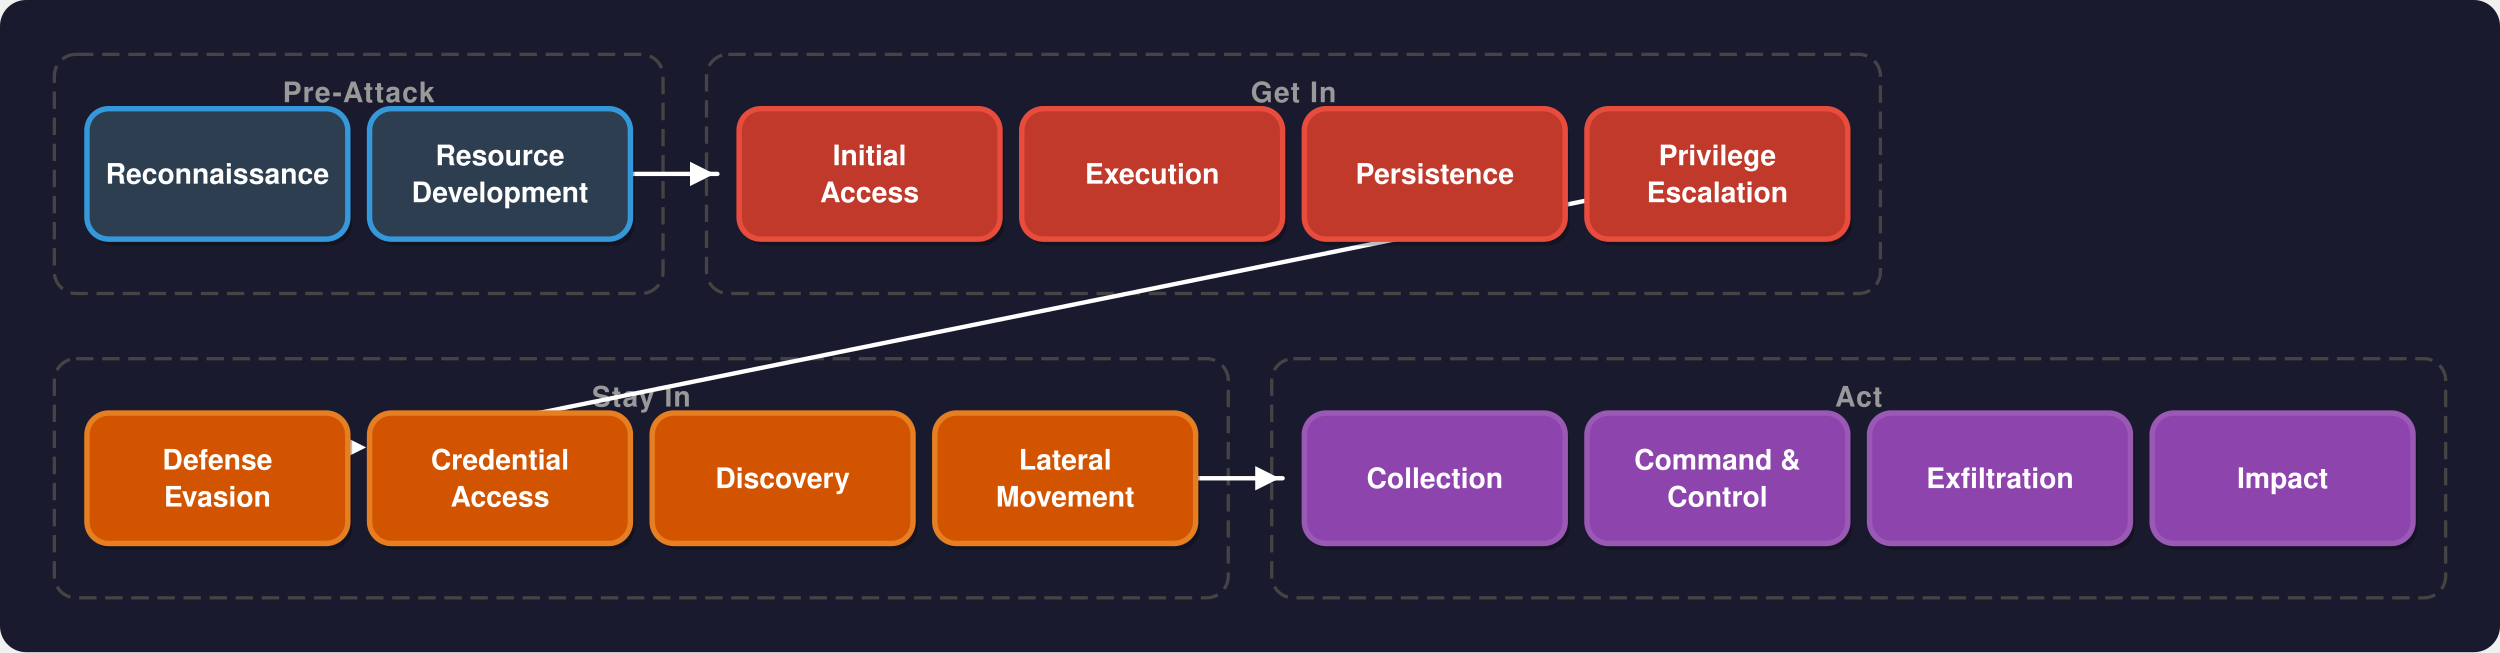
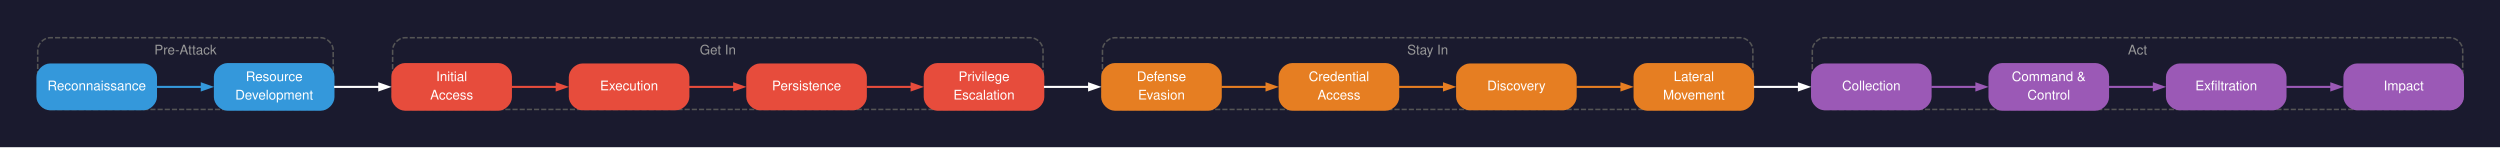
- <svg xmlns="http://www.w3.org/2000/svg" version="1.1" width="1150" height="300" viewBox="-5 -5 1150 300">
-   <defs>
-     <marker id="ah3498db" viewBox="0 0 10 10" refX="9" refY="5" markerWidth="7" markerHeight="7" orient="auto-start-auto">
-       <path d="M 0 1 L 8 5 L 0 9 z" fill="#3498db" />
-     </marker>
-     <marker id="ahffffff" viewBox="0 0 10 10" refX="9" refY="5" markerWidth="7" markerHeight="7" orient="auto-start-auto">
-       <path d="M 0 1 L 8 5 L 0 9 z" fill="#ffffff" />
-     </marker>
-     <marker id="ahe67e22" viewBox="0 0 10 10" refX="9" refY="5" markerWidth="7" markerHeight="7" orient="auto-start-auto">
-       <path d="M 0 1 L 8 5 L 0 9 z" fill="#e67e22" />
-     </marker>
-     <marker id="ah9b59b6" viewBox="0 0 10 10" refX="9" refY="5" markerWidth="7" markerHeight="7" orient="auto-start-auto">
-       <path d="M 0 1 L 8 5 L 0 9 z" fill="#9b59b6" />
-     </marker>
-     <marker id="ahe74c3c" viewBox="0 0 10 10" refX="9" refY="5" markerWidth="7" markerHeight="7" orient="auto-start-auto">
-       <path d="M 0 1 L 8 5 L 0 9 z" fill="#e74c3c" />
-     </marker>
-   </defs>
-   <rect x="-5" y="-5" width="1150" height="300" fill="#1a1a2e" rx="12" ry="12" />
-   <rect x="20" y="20" width="280" height="110" rx="10" ry="10" fill="#1a1a2e" fill-opacity="0.5" stroke="#444444" stroke-width="1.5" stroke-dasharray="8,4" />
-   <text x="160.0" y="42" text-anchor="middle" font-family="Segoe UI,Helvetica,Arial,sans-serif" font-size="13" font-weight="600" fill="#999999" letter-spacing="0.5">Pre-Attack</text>
-   <rect x="320" y="20" width="540" height="110" rx="10" ry="10" fill="#1a1a2e" fill-opacity="0.5" stroke="#444444" stroke-width="1.5" stroke-dasharray="8,4" />
-   <text x="590.0" y="42" text-anchor="middle" font-family="Segoe UI,Helvetica,Arial,sans-serif" font-size="13" font-weight="600" fill="#999999" letter-spacing="0.5">Get In</text>
-   <rect x="20" y="160" width="540" height="110" rx="10" ry="10" fill="#1a1a2e" fill-opacity="0.5" stroke="#444444" stroke-width="1.5" stroke-dasharray="8,4" />
-   <text x="290.0" y="182" text-anchor="middle" font-family="Segoe UI,Helvetica,Arial,sans-serif" font-size="13" font-weight="600" fill="#999999" letter-spacing="0.5">Stay In</text>
-   <rect x="580" y="160" width="540" height="110" rx="10" ry="10" fill="#1a1a2e" fill-opacity="0.5" stroke="#444444" stroke-width="1.5" stroke-dasharray="8,4" />
-   <text x="850.0" y="182" text-anchor="middle" font-family="Segoe UI,Helvetica,Arial,sans-serif" font-size="13" font-weight="600" fill="#999999" letter-spacing="0.5">Act</text>
-   <line x1="155.0" y1="75.0" x2="155.0" y2="75.0" stroke="#3498db" stroke-width="2" stroke-linecap="round" marker-end="url(#ah3498db)" />
-   <line x1="455.0" y1="75.0" x2="455.0" y2="75.0" stroke="#e74c3c" stroke-width="2" stroke-linecap="round" marker-end="url(#ahe74c3c)" />
-   <line x1="585.0" y1="75.0" x2="585.0" y2="75.0" stroke="#e74c3c" stroke-width="2" stroke-linecap="round" marker-end="url(#ahe74c3c)" />
-   <line x1="715.0" y1="75.0" x2="715.0" y2="75.0" stroke="#e74c3c" stroke-width="2" stroke-linecap="round" marker-end="url(#ahe74c3c)" />
-   <line x1="155.0" y1="215.0" x2="155.0" y2="215.0" stroke="#e67e22" stroke-width="2" stroke-linecap="round" marker-end="url(#ahe67e22)" />
-   <line x1="285.0" y1="215.0" x2="285.0" y2="215.0" stroke="#e67e22" stroke-width="2" stroke-linecap="round" marker-end="url(#ahe67e22)" />
-   <line x1="415.0" y1="215.0" x2="415.0" y2="215.0" stroke="#e67e22" stroke-width="2" stroke-linecap="round" marker-end="url(#ahe67e22)" />
-   <line x1="715.0" y1="215.0" x2="715.0" y2="215.0" stroke="#9b59b6" stroke-width="2" stroke-linecap="round" marker-end="url(#ah9b59b6)" />
-   <line x1="845.0" y1="215.0" x2="845.0" y2="215.0" stroke="#9b59b6" stroke-width="2" stroke-linecap="round" marker-end="url(#ah9b59b6)" />
-   <line x1="975.0" y1="215.0" x2="975.0" y2="215.0" stroke="#9b59b6" stroke-width="2" stroke-linecap="round" marker-end="url(#ah9b59b6)" />
-   <line x1="285.0" y1="75.0" x2="325.0" y2="75.0" stroke="#ffffff" stroke-width="2" stroke-linecap="round" marker-end="url(#ahffffff)" />
-   <line x1="725.0" y1="87.2" x2="164.8" y2="200.8" stroke="#ffffff" stroke-width="2" stroke-linecap="round" marker-end="url(#ahffffff)" />
-   <line x1="545.0" y1="215.0" x2="585.0" y2="215.0" stroke="#ffffff" stroke-width="2" stroke-linecap="round" marker-end="url(#ahffffff)" />
-   <rect x="37" y="48" width="120" height="60" rx="10" ry="10" fill="black" fill-opacity="0.25" />
-   <rect x="35" y="45" width="120" height="60" rx="10" ry="10" fill="#2c3e50" stroke="#3498db" stroke-width="2.5" />
-   <text x="95.0" y="79.5" text-anchor="middle" font-family="Segoe UI,Helvetica,Arial,sans-serif" font-size="13" font-weight="700" fill="#ffffff">Reconnaissance</text>
-   <rect x="167" y="48" width="120" height="60" rx="10" ry="10" fill="black" fill-opacity="0.25" />
-   <rect x="165" y="45" width="120" height="60" rx="10" ry="10" fill="#2c3e50" stroke="#3498db" stroke-width="2.5" />
-   <text x="225.0" y="71.0" text-anchor="middle" font-family="Segoe UI,Helvetica,Arial,sans-serif" font-size="13" font-weight="700" fill="#ffffff">Resource</text>
-   <text x="225.0" y="88.0" text-anchor="middle" font-family="Segoe UI,Helvetica,Arial,sans-serif" font-size="13" font-weight="700" fill="#ffffff">Development</text>
-   <rect x="337" y="48" width="120" height="60" rx="10" ry="10" fill="black" fill-opacity="0.25" />
-   <rect x="335" y="45" width="120" height="60" rx="10" ry="10" fill="#c0392b" stroke="#e74c3c" stroke-width="2.5" />
-   <text x="395.0" y="71.0" text-anchor="middle" font-family="Segoe UI,Helvetica,Arial,sans-serif" font-size="13" font-weight="700" fill="#ffffff">Initial</text>
-   <text x="395.0" y="88.0" text-anchor="middle" font-family="Segoe UI,Helvetica,Arial,sans-serif" font-size="13" font-weight="700" fill="#ffffff">Access</text>
-   <rect x="467" y="48" width="120" height="60" rx="10" ry="10" fill="black" fill-opacity="0.25" />
-   <rect x="465" y="45" width="120" height="60" rx="10" ry="10" fill="#c0392b" stroke="#e74c3c" stroke-width="2.5" />
-   <text x="525.0" y="79.5" text-anchor="middle" font-family="Segoe UI,Helvetica,Arial,sans-serif" font-size="13" font-weight="700" fill="#ffffff">Execution</text>
-   <rect x="597" y="48" width="120" height="60" rx="10" ry="10" fill="black" fill-opacity="0.25" />
-   <rect x="595" y="45" width="120" height="60" rx="10" ry="10" fill="#c0392b" stroke="#e74c3c" stroke-width="2.5" />
-   <text x="655.0" y="79.5" text-anchor="middle" font-family="Segoe UI,Helvetica,Arial,sans-serif" font-size="13" font-weight="700" fill="#ffffff">Persistence</text>
-   <rect x="727" y="48" width="120" height="60" rx="10" ry="10" fill="black" fill-opacity="0.25" />
-   <rect x="725" y="45" width="120" height="60" rx="10" ry="10" fill="#c0392b" stroke="#e74c3c" stroke-width="2.5" />
-   <text x="785.0" y="71.0" text-anchor="middle" font-family="Segoe UI,Helvetica,Arial,sans-serif" font-size="13" font-weight="700" fill="#ffffff">Privilege</text>
-   <text x="785.0" y="88.0" text-anchor="middle" font-family="Segoe UI,Helvetica,Arial,sans-serif" font-size="13" font-weight="700" fill="#ffffff">Escalation</text>
-   <rect x="37" y="188" width="120" height="60" rx="10" ry="10" fill="black" fill-opacity="0.25" />
-   <rect x="35" y="185" width="120" height="60" rx="10" ry="10" fill="#d35400" stroke="#e67e22" stroke-width="2.5" />
-   <text x="95.0" y="211.0" text-anchor="middle" font-family="Segoe UI,Helvetica,Arial,sans-serif" font-size="13" font-weight="700" fill="#ffffff">Defense</text>
-   <text x="95.0" y="228.0" text-anchor="middle" font-family="Segoe UI,Helvetica,Arial,sans-serif" font-size="13" font-weight="700" fill="#ffffff">Evasion</text>
-   <rect x="167" y="188" width="120" height="60" rx="10" ry="10" fill="black" fill-opacity="0.25" />
-   <rect x="165" y="185" width="120" height="60" rx="10" ry="10" fill="#d35400" stroke="#e67e22" stroke-width="2.5" />
-   <text x="225.0" y="211.0" text-anchor="middle" font-family="Segoe UI,Helvetica,Arial,sans-serif" font-size="13" font-weight="700" fill="#ffffff">Credential</text>
-   <text x="225.0" y="228.0" text-anchor="middle" font-family="Segoe UI,Helvetica,Arial,sans-serif" font-size="13" font-weight="700" fill="#ffffff">Access</text>
-   <rect x="297" y="188" width="120" height="60" rx="10" ry="10" fill="black" fill-opacity="0.25" />
-   <rect x="295" y="185" width="120" height="60" rx="10" ry="10" fill="#d35400" stroke="#e67e22" stroke-width="2.5" />
-   <text x="355.0" y="219.5" text-anchor="middle" font-family="Segoe UI,Helvetica,Arial,sans-serif" font-size="13" font-weight="700" fill="#ffffff">Discovery</text>
-   <rect x="427" y="188" width="120" height="60" rx="10" ry="10" fill="black" fill-opacity="0.25" />
-   <rect x="425" y="185" width="120" height="60" rx="10" ry="10" fill="#d35400" stroke="#e67e22" stroke-width="2.5" />
-   <text x="485.0" y="211.0" text-anchor="middle" font-family="Segoe UI,Helvetica,Arial,sans-serif" font-size="13" font-weight="700" fill="#ffffff">Lateral</text>
-   <text x="485.0" y="228.0" text-anchor="middle" font-family="Segoe UI,Helvetica,Arial,sans-serif" font-size="13" font-weight="700" fill="#ffffff">Movement</text>
-   <rect x="597" y="188" width="120" height="60" rx="10" ry="10" fill="black" fill-opacity="0.25" />
-   <rect x="595" y="185" width="120" height="60" rx="10" ry="10" fill="#8e44ad" stroke="#9b59b6" stroke-width="2.5" />
-   <text x="655.0" y="219.5" text-anchor="middle" font-family="Segoe UI,Helvetica,Arial,sans-serif" font-size="13" font-weight="700" fill="#ffffff">Collection</text>
-   <rect x="727" y="188" width="120" height="60" rx="10" ry="10" fill="black" fill-opacity="0.25" />
-   <rect x="725" y="185" width="120" height="60" rx="10" ry="10" fill="#8e44ad" stroke="#9b59b6" stroke-width="2.5" />
-   <text x="785.0" y="211.0" text-anchor="middle" font-family="Segoe UI,Helvetica,Arial,sans-serif" font-size="13" font-weight="700" fill="#ffffff">Command &amp;</text>
-   <text x="785.0" y="228.0" text-anchor="middle" font-family="Segoe UI,Helvetica,Arial,sans-serif" font-size="13" font-weight="700" fill="#ffffff">Control</text>
-   <rect x="857" y="188" width="120" height="60" rx="10" ry="10" fill="black" fill-opacity="0.25" />
-   <rect x="855" y="185" width="120" height="60" rx="10" ry="10" fill="#8e44ad" stroke="#9b59b6" stroke-width="2.5" />
-   <text x="915.0" y="219.5" text-anchor="middle" font-family="Segoe UI,Helvetica,Arial,sans-serif" font-size="13" font-weight="700" fill="#ffffff">Exfiltration</text>
-   <rect x="987" y="188" width="120" height="60" rx="10" ry="10" fill="black" fill-opacity="0.25" />
-   <rect x="985" y="185" width="120" height="60" rx="10" ry="10" fill="#8e44ad" stroke="#9b59b6" stroke-width="2.5" />
-   <text x="1045.0" y="219.5" text-anchor="middle" font-family="Segoe UI,Helvetica,Arial,sans-serif" font-size="13" font-weight="700" fill="#ffffff">Impact</text>
+ <svg xmlns="http://www.w3.org/2000/svg" width="2440pt" height="144pt" viewBox="0.00 0.00 2440.00 144.00">
+   <g id="graph0" class="graph" transform="scale(1 1) rotate(0) translate(28.8 114.8)">
+     <polygon fill="#1a1a2e" stroke="none" points="-28.8,28.8 -28.8,-114.8 2411.6,-114.8 2411.6,28.8 -28.8,28.8" />
+     <g id="clust1" class="cluster">
+       <path fill="#1a1a2e" stroke="#555555" stroke-width="1.5" stroke-dasharray="5,2" d="M20,-8C20,-8 284.4,-8 284.4,-8 290.4,-8 296.4,-14 296.4,-20 296.4,-20 296.4,-66 296.4,-66 296.4,-72 290.4,-78 284.4,-78 284.4,-78 20,-78 20,-78 14,-78 8,-72 8,-66 8,-66 8,-20 8,-20 8,-14 14,-8 20,-8" />
+       <text xml:space="preserve" text-anchor="middle" x="152.2" y="-61.65" font-family="Segoe UI,Helvetica,Arial,sans-serif" font-size="13.00" fill="#999999">Pre-Attack</text>
+     </g>
+     <g id="clust2" class="cluster">
+       <path fill="#1a1a2e" stroke="#555555" stroke-width="1.5" stroke-dasharray="5,2" d="M366.4,-8C366.4,-8 977.2,-8 977.2,-8 983.2,-8 989.2,-14 989.2,-20 989.2,-20 989.2,-66 989.2,-66 989.2,-72 983.2,-78 977.2,-78 977.2,-78 366.4,-78 366.4,-78 360.4,-78 354.4,-72 354.4,-66 354.4,-66 354.4,-20 354.4,-20 354.4,-14 360.4,-8 366.4,-8" />
+       <text xml:space="preserve" text-anchor="middle" x="671.8" y="-61.65" font-family="Segoe UI,Helvetica,Arial,sans-serif" font-size="13.00" fill="#999999">Get In</text>
+     </g>
+     <g id="clust3" class="cluster">
+       <path fill="#1a1a2e" stroke="#555555" stroke-width="1.5" stroke-dasharray="5,2" d="M1059.2,-8C1059.2,-8 1670,-8 1670,-8 1676,-8 1682,-14 1682,-20 1682,-20 1682,-66 1682,-66 1682,-72 1676,-78 1670,-78 1670,-78 1059.2,-78 1059.2,-78 1053.2,-78 1047.2,-72 1047.2,-66 1047.2,-66 1047.2,-20 1047.2,-20 1047.2,-14 1053.2,-8 1059.2,-8" />
+       <text xml:space="preserve" text-anchor="middle" x="1364.6" y="-61.65" font-family="Segoe UI,Helvetica,Arial,sans-serif" font-size="13.00" fill="#999999">Stay In</text>
+     </g>
+     <g id="clust4" class="cluster">
+       <path fill="#1a1a2e" stroke="#555555" stroke-width="1.5" stroke-dasharray="5,2" d="M1752,-8C1752,-8 2362.8,-8 2362.8,-8 2368.8,-8 2374.8,-14 2374.8,-20 2374.8,-20 2374.8,-66 2374.8,-66 2374.8,-72 2368.8,-78 2362.8,-78 2362.8,-78 1752,-78 1752,-78 1746,-78 1740,-72 1740,-66 1740,-66 1740,-20 1740,-20 1740,-14 1746,-8 1752,-8" />
+       <text xml:space="preserve" text-anchor="middle" x="2057.4" y="-61.65" font-family="Segoe UI,Helvetica,Arial,sans-serif" font-size="13.00" fill="#999999">Act</text>
+     </g>
+     <g id="node1" class="node">
+       <path fill="#3498db" stroke="#3498db" stroke-width="2.5" d="M111.2,-51.6C111.2,-51.6 20,-51.6 20,-51.6 14,-51.6 8,-45.6 8,-39.6 8,-39.6 8,-20.4 8,-20.4 8,-14.4 14,-8.4 20,-8.4 20,-8.4 111.2,-8.4 111.2,-8.4 117.2,-8.4 123.2,-14.4 123.2,-20.4 123.2,-20.4 123.2,-39.6 123.2,-39.6 123.2,-45.6 117.2,-51.6 111.2,-51.6" />
+       <text xml:space="preserve" text-anchor="middle" x="65.6" y="-26.65" font-family="Segoe UI,Helvetica,Arial,sans-serif" font-size="13.00" fill="white">Reconnaissance</text>
+     </g>
+     <g id="node2" class="node">
+       <path fill="#3498db" stroke="#3498db" stroke-width="2.5" d="M284.4,-52C284.4,-52 193.2,-52 193.2,-52 187.2,-52 181.2,-46 181.2,-40 181.2,-40 181.2,-20 181.2,-20 181.2,-14 187.2,-8 193.2,-8 193.2,-8 284.4,-8 284.4,-8 290.4,-8 296.4,-14 296.4,-20 296.4,-20 296.4,-40 296.4,-40 296.4,-46 290.4,-52 284.4,-52" />
+       <text xml:space="preserve" text-anchor="middle" x="238.8" y="-35.65" font-family="Segoe UI,Helvetica,Arial,sans-serif" font-size="13.00" fill="white">Resource</text>
+       <text xml:space="preserve" text-anchor="middle" x="238.8" y="-17.65" font-family="Segoe UI,Helvetica,Arial,sans-serif" font-size="13.00" fill="white">Development</text>
+     </g>
+     <g id="edge1" class="edge">
+       <path fill="none" stroke="#3498db" stroke-width="2" d="M124.08,-30C138.34,-30 153.77,-30 168.52,-30" />
+       <polygon fill="#3498db" stroke="#3498db" stroke-width="2" points="168.15,-33.15 177.15,-30 168.15,-26.85 168.15,-33.15" />
+     </g>
+     <g id="node3" class="node">
+       <path fill="#e74c3c" stroke="#e74c3c" stroke-width="2.5" d="M457.6,-52C457.6,-52 366.4,-52 366.4,-52 360.4,-52 354.4,-46 354.4,-40 354.4,-40 354.4,-20 354.4,-20 354.4,-14 360.4,-8 366.4,-8 366.4,-8 457.6,-8 457.6,-8 463.6,-8 469.6,-14 469.6,-20 469.6,-20 469.6,-40 469.6,-40 469.6,-46 463.6,-52 457.6,-52" />
+       <text xml:space="preserve" text-anchor="middle" x="412" y="-35.65" font-family="Segoe UI,Helvetica,Arial,sans-serif" font-size="13.00" fill="white">Initial</text>
+       <text xml:space="preserve" text-anchor="middle" x="412" y="-17.65" font-family="Segoe UI,Helvetica,Arial,sans-serif" font-size="13.00" fill="white">Access</text>
+     </g>
+     <g id="edge5" class="edge">
+       <path fill="none" stroke="white" stroke-width="2" d="M297.28,-30C311.54,-30 326.97,-30 341.72,-30" />
+       <polygon fill="white" stroke="white" stroke-width="2" points="341.35,-33.15 350.35,-30 341.35,-26.85 341.35,-33.15" />
+     </g>
+     <g id="node4" class="node">
+       <path fill="#e74c3c" stroke="#e74c3c" stroke-width="2.5" d="M630.8,-51.6C630.8,-51.6 539.6,-51.6 539.6,-51.6 533.6,-51.6 527.6,-45.6 527.6,-39.6 527.6,-39.6 527.6,-20.4 527.6,-20.4 527.6,-14.4 533.6,-8.4 539.6,-8.4 539.6,-8.4 630.8,-8.4 630.8,-8.4 636.8,-8.4 642.8,-14.4 642.8,-20.4 642.8,-20.4 642.8,-39.6 642.8,-39.6 642.8,-45.6 636.8,-51.6 630.8,-51.6" />
+       <text xml:space="preserve" text-anchor="middle" x="585.2" y="-26.65" font-family="Segoe UI,Helvetica,Arial,sans-serif" font-size="13.00" fill="white">Execution</text>
+     </g>
+     <g id="edge2" class="edge">
+       <path fill="none" stroke="#e74c3c" stroke-width="2" d="M470.48,-30C484.74,-30 500.17,-30 514.92,-30" />
+       <polygon fill="#e74c3c" stroke="#e74c3c" stroke-width="2" points="514.55,-33.15 523.55,-30 514.55,-26.85 514.55,-33.15" />
+     </g>
+     <g id="node5" class="node">
+       <path fill="#e74c3c" stroke="#e74c3c" stroke-width="2.5" d="M804,-51.6C804,-51.6 712.8,-51.6 712.8,-51.6 706.8,-51.6 700.8,-45.6 700.8,-39.6 700.8,-39.6 700.8,-20.4 700.8,-20.4 700.8,-14.4 706.8,-8.4 712.8,-8.4 712.8,-8.4 804,-8.4 804,-8.4 810,-8.4 816,-14.4 816,-20.4 816,-20.4 816,-39.6 816,-39.6 816,-45.6 810,-51.6 804,-51.6" />
+       <text xml:space="preserve" text-anchor="middle" x="758.4" y="-26.65" font-family="Segoe UI,Helvetica,Arial,sans-serif" font-size="13.00" fill="white">Persistence</text>
+     </g>
+     <g id="edge3" class="edge">
+       <path fill="none" stroke="#e74c3c" stroke-width="2" d="M643.68,-30C657.94,-30 673.37,-30 688.12,-30" />
+       <polygon fill="#e74c3c" stroke="#e74c3c" stroke-width="2" points="687.75,-33.15 696.75,-30 687.75,-26.85 687.75,-33.15" />
+     </g>
+     <g id="node6" class="node">
+       <path fill="#e74c3c" stroke="#e74c3c" stroke-width="2.5" d="M977.2,-52C977.2,-52 886,-52 886,-52 880,-52 874,-46 874,-40 874,-40 874,-20 874,-20 874,-14 880,-8 886,-8 886,-8 977.2,-8 977.2,-8 983.2,-8 989.2,-14 989.2,-20 989.2,-20 989.2,-40 989.2,-40 989.2,-46 983.2,-52 977.2,-52" />
+       <text xml:space="preserve" text-anchor="middle" x="931.6" y="-35.65" font-family="Segoe UI,Helvetica,Arial,sans-serif" font-size="13.00" fill="white">Privilege</text>
+       <text xml:space="preserve" text-anchor="middle" x="931.6" y="-17.65" font-family="Segoe UI,Helvetica,Arial,sans-serif" font-size="13.00" fill="white">Escalation</text>
+     </g>
+     <g id="edge4" class="edge">
+       <path fill="none" stroke="#e74c3c" stroke-width="2" d="M816.88,-30C831.14,-30 846.57,-30 861.32,-30" />
+       <polygon fill="#e74c3c" stroke="#e74c3c" stroke-width="2" points="860.95,-33.15 869.95,-30 860.95,-26.85 860.95,-33.15" />
+     </g>
+     <g id="node7" class="node">
+       <path fill="#e67e22" stroke="#e67e22" stroke-width="2.5" d="M1150.4,-52C1150.4,-52 1059.2,-52 1059.2,-52 1053.2,-52 1047.2,-46 1047.2,-40 1047.2,-40 1047.2,-20 1047.2,-20 1047.2,-14 1053.2,-8 1059.2,-8 1059.2,-8 1150.4,-8 1150.4,-8 1156.4,-8 1162.4,-14 1162.4,-20 1162.4,-20 1162.4,-40 1162.4,-40 1162.4,-46 1156.4,-52 1150.4,-52" />
+       <text xml:space="preserve" text-anchor="middle" x="1104.8" y="-35.65" font-family="Segoe UI,Helvetica,Arial,sans-serif" font-size="13.00" fill="white">Defense</text>
+       <text xml:space="preserve" text-anchor="middle" x="1104.8" y="-17.65" font-family="Segoe UI,Helvetica,Arial,sans-serif" font-size="13.00" fill="white">Evasion</text>
+     </g>
+     <g id="edge9" class="edge">
+       <path fill="none" stroke="white" stroke-width="2" d="M990.08,-30C1004.34,-30 1019.77,-30 1034.52,-30" />
+       <polygon fill="white" stroke="white" stroke-width="2" points="1034.15,-33.15 1043.15,-30 1034.15,-26.85 1034.15,-33.15" />
+     </g>
+     <g id="node8" class="node">
+       <path fill="#e67e22" stroke="#e67e22" stroke-width="2.5" d="M1323.6,-52C1323.6,-52 1232.4,-52 1232.4,-52 1226.4,-52 1220.4,-46 1220.4,-40 1220.4,-40 1220.4,-20 1220.4,-20 1220.4,-14 1226.4,-8 1232.4,-8 1232.4,-8 1323.6,-8 1323.6,-8 1329.6,-8 1335.6,-14 1335.6,-20 1335.6,-20 1335.6,-40 1335.6,-40 1335.6,-46 1329.6,-52 1323.6,-52" />
+       <text xml:space="preserve" text-anchor="middle" x="1278" y="-35.65" font-family="Segoe UI,Helvetica,Arial,sans-serif" font-size="13.00" fill="white">Credential</text>
+       <text xml:space="preserve" text-anchor="middle" x="1278" y="-17.65" font-family="Segoe UI,Helvetica,Arial,sans-serif" font-size="13.00" fill="white">Access</text>
+     </g>
+     <g id="edge6" class="edge">
+       <path fill="none" stroke="#e67e22" stroke-width="2" d="M1163.28,-30C1177.54,-30 1192.97,-30 1207.72,-30" />
+       <polygon fill="#e67e22" stroke="#e67e22" stroke-width="2" points="1207.35,-33.15 1216.35,-30 1207.35,-26.85 1207.35,-33.15" />
+     </g>
+     <g id="node9" class="node">
+       <path fill="#e67e22" stroke="#e67e22" stroke-width="2.5" d="M1496.8,-51.6C1496.8,-51.6 1405.6,-51.6 1405.6,-51.6 1399.6,-51.6 1393.6,-45.6 1393.6,-39.6 1393.6,-39.6 1393.6,-20.4 1393.6,-20.4 1393.6,-14.4 1399.6,-8.4 1405.6,-8.4 1405.6,-8.4 1496.8,-8.4 1496.8,-8.4 1502.8,-8.4 1508.8,-14.4 1508.8,-20.4 1508.8,-20.4 1508.8,-39.6 1508.8,-39.6 1508.8,-45.6 1502.8,-51.6 1496.8,-51.6" />
+       <text xml:space="preserve" text-anchor="middle" x="1451.2" y="-26.65" font-family="Segoe UI,Helvetica,Arial,sans-serif" font-size="13.00" fill="white">Discovery</text>
+     </g>
+     <g id="edge7" class="edge">
+       <path fill="none" stroke="#e67e22" stroke-width="2" d="M1336.48,-30C1350.74,-30 1366.17,-30 1380.92,-30" />
+       <polygon fill="#e67e22" stroke="#e67e22" stroke-width="2" points="1380.55,-33.15 1389.55,-30 1380.55,-26.85 1380.55,-33.15" />
+     </g>
+     <g id="node10" class="node">
+       <path fill="#e67e22" stroke="#e67e22" stroke-width="2.5" d="M1670,-52C1670,-52 1578.8,-52 1578.8,-52 1572.8,-52 1566.8,-46 1566.8,-40 1566.8,-40 1566.8,-20 1566.8,-20 1566.8,-14 1572.8,-8 1578.8,-8 1578.8,-8 1670,-8 1670,-8 1676,-8 1682,-14 1682,-20 1682,-20 1682,-40 1682,-40 1682,-46 1676,-52 1670,-52" />
+       <text xml:space="preserve" text-anchor="middle" x="1624.4" y="-35.65" font-family="Segoe UI,Helvetica,Arial,sans-serif" font-size="13.00" fill="white">Lateral</text>
+       <text xml:space="preserve" text-anchor="middle" x="1624.4" y="-17.65" font-family="Segoe UI,Helvetica,Arial,sans-serif" font-size="13.00" fill="white">Movement</text>
+     </g>
+     <g id="edge8" class="edge">
+       <path fill="none" stroke="#e67e22" stroke-width="2" d="M1509.68,-30C1523.94,-30 1539.37,-30 1554.12,-30" />
+       <polygon fill="#e67e22" stroke="#e67e22" stroke-width="2" points="1553.75,-33.15 1562.75,-30 1553.75,-26.85 1553.75,-33.15" />
+     </g>
+     <g id="node11" class="node">
+       <path fill="#9b59b6" stroke="#9b59b6" stroke-width="2.5" d="M1843.2,-51.6C1843.2,-51.6 1752,-51.6 1752,-51.6 1746,-51.6 1740,-45.6 1740,-39.6 1740,-39.6 1740,-20.4 1740,-20.4 1740,-14.4 1746,-8.4 1752,-8.4 1752,-8.4 1843.2,-8.4 1843.2,-8.4 1849.2,-8.4 1855.2,-14.4 1855.2,-20.4 1855.2,-20.4 1855.2,-39.6 1855.2,-39.6 1855.2,-45.6 1849.2,-51.6 1843.2,-51.6" />
+       <text xml:space="preserve" text-anchor="middle" x="1797.6" y="-26.65" font-family="Segoe UI,Helvetica,Arial,sans-serif" font-size="13.00" fill="white">Collection</text>
+     </g>
+     <g id="edge13" class="edge">
+       <path fill="none" stroke="white" stroke-width="2" d="M1682.88,-30C1697.14,-30 1712.57,-30 1727.32,-30" />
+       <polygon fill="white" stroke="white" stroke-width="2" points="1726.95,-33.15 1735.95,-30 1726.95,-26.85 1726.95,-33.15" />
+     </g>
+     <g id="node12" class="node">
+       <path fill="#9b59b6" stroke="#9b59b6" stroke-width="2.5" d="M2016.4,-52C2016.4,-52 1925.2,-52 1925.2,-52 1919.2,-52 1913.2,-46 1913.2,-40 1913.2,-40 1913.2,-20 1913.2,-20 1913.2,-14 1919.2,-8 1925.2,-8 1925.2,-8 2016.4,-8 2016.4,-8 2022.4,-8 2028.4,-14 2028.4,-20 2028.4,-20 2028.4,-40 2028.4,-40 2028.4,-46 2022.4,-52 2016.4,-52" />
+       <text xml:space="preserve" text-anchor="middle" x="1970.8" y="-35.65" font-family="Segoe UI,Helvetica,Arial,sans-serif" font-size="13.00" fill="white">Command &amp;</text>
+       <text xml:space="preserve" text-anchor="middle" x="1970.8" y="-17.65" font-family="Segoe UI,Helvetica,Arial,sans-serif" font-size="13.00" fill="white">Control</text>
+     </g>
+     <g id="edge10" class="edge">
+       <path fill="none" stroke="#9b59b6" stroke-width="2" d="M1856.08,-30C1870.34,-30 1885.77,-30 1900.52,-30" />
+       <polygon fill="#9b59b6" stroke="#9b59b6" stroke-width="2" points="1900.15,-33.15 1909.15,-30 1900.15,-26.85 1900.15,-33.15" />
+     </g>
+     <g id="node13" class="node">
+       <path fill="#9b59b6" stroke="#9b59b6" stroke-width="2.5" d="M2189.6,-51.6C2189.6,-51.6 2098.4,-51.6 2098.4,-51.6 2092.4,-51.6 2086.4,-45.6 2086.4,-39.6 2086.4,-39.6 2086.4,-20.4 2086.4,-20.4 2086.4,-14.4 2092.4,-8.4 2098.4,-8.4 2098.4,-8.4 2189.6,-8.4 2189.6,-8.4 2195.6,-8.4 2201.6,-14.4 2201.6,-20.4 2201.6,-20.4 2201.6,-39.6 2201.6,-39.6 2201.6,-45.6 2195.6,-51.6 2189.6,-51.6" />
+       <text xml:space="preserve" text-anchor="middle" x="2144" y="-26.65" font-family="Segoe UI,Helvetica,Arial,sans-serif" font-size="13.00" fill="white">Exfiltration</text>
+     </g>
+     <g id="edge11" class="edge">
+       <path fill="none" stroke="#9b59b6" stroke-width="2" d="M2029.28,-30C2043.54,-30 2058.97,-30 2073.72,-30" />
+       <polygon fill="#9b59b6" stroke="#9b59b6" stroke-width="2" points="2073.35,-33.15 2082.35,-30 2073.35,-26.85 2073.35,-33.15" />
+     </g>
+     <g id="node14" class="node">
+       <path fill="#9b59b6" stroke="#9b59b6" stroke-width="2.5" d="M2362.8,-51.6C2362.8,-51.6 2271.6,-51.6 2271.6,-51.6 2265.6,-51.6 2259.6,-45.6 2259.6,-39.6 2259.6,-39.6 2259.6,-20.4 2259.6,-20.4 2259.6,-14.4 2265.6,-8.4 2271.6,-8.4 2271.6,-8.4 2362.8,-8.4 2362.8,-8.4 2368.8,-8.4 2374.8,-14.4 2374.8,-20.4 2374.8,-20.4 2374.8,-39.6 2374.8,-39.6 2374.8,-45.6 2368.8,-51.6 2362.8,-51.6" />
+       <text xml:space="preserve" text-anchor="middle" x="2317.2" y="-26.65" font-family="Segoe UI,Helvetica,Arial,sans-serif" font-size="13.00" fill="white">Impact</text>
+     </g>
+     <g id="edge12" class="edge">
+       <path fill="none" stroke="#9b59b6" stroke-width="2" d="M2202.48,-30C2216.74,-30 2232.17,-30 2246.92,-30" />
+       <polygon fill="#9b59b6" stroke="#9b59b6" stroke-width="2" points="2246.55,-33.15 2255.55,-30 2246.55,-26.85 2246.55,-33.15" />
+     </g>
+   </g>
</svg>
